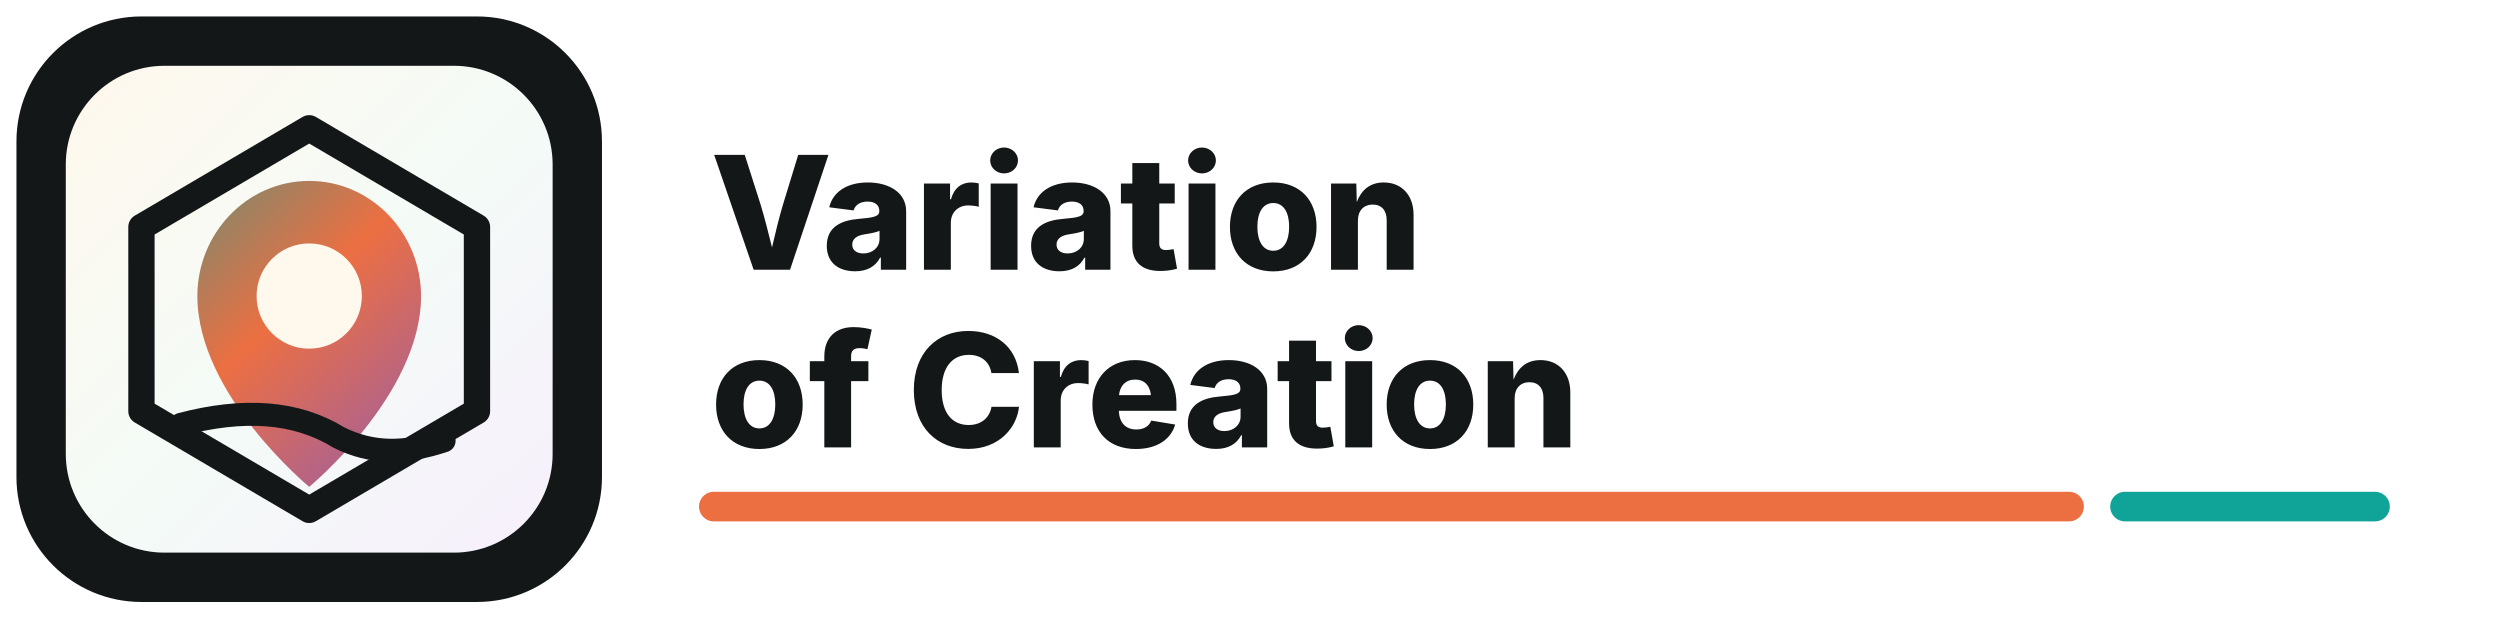
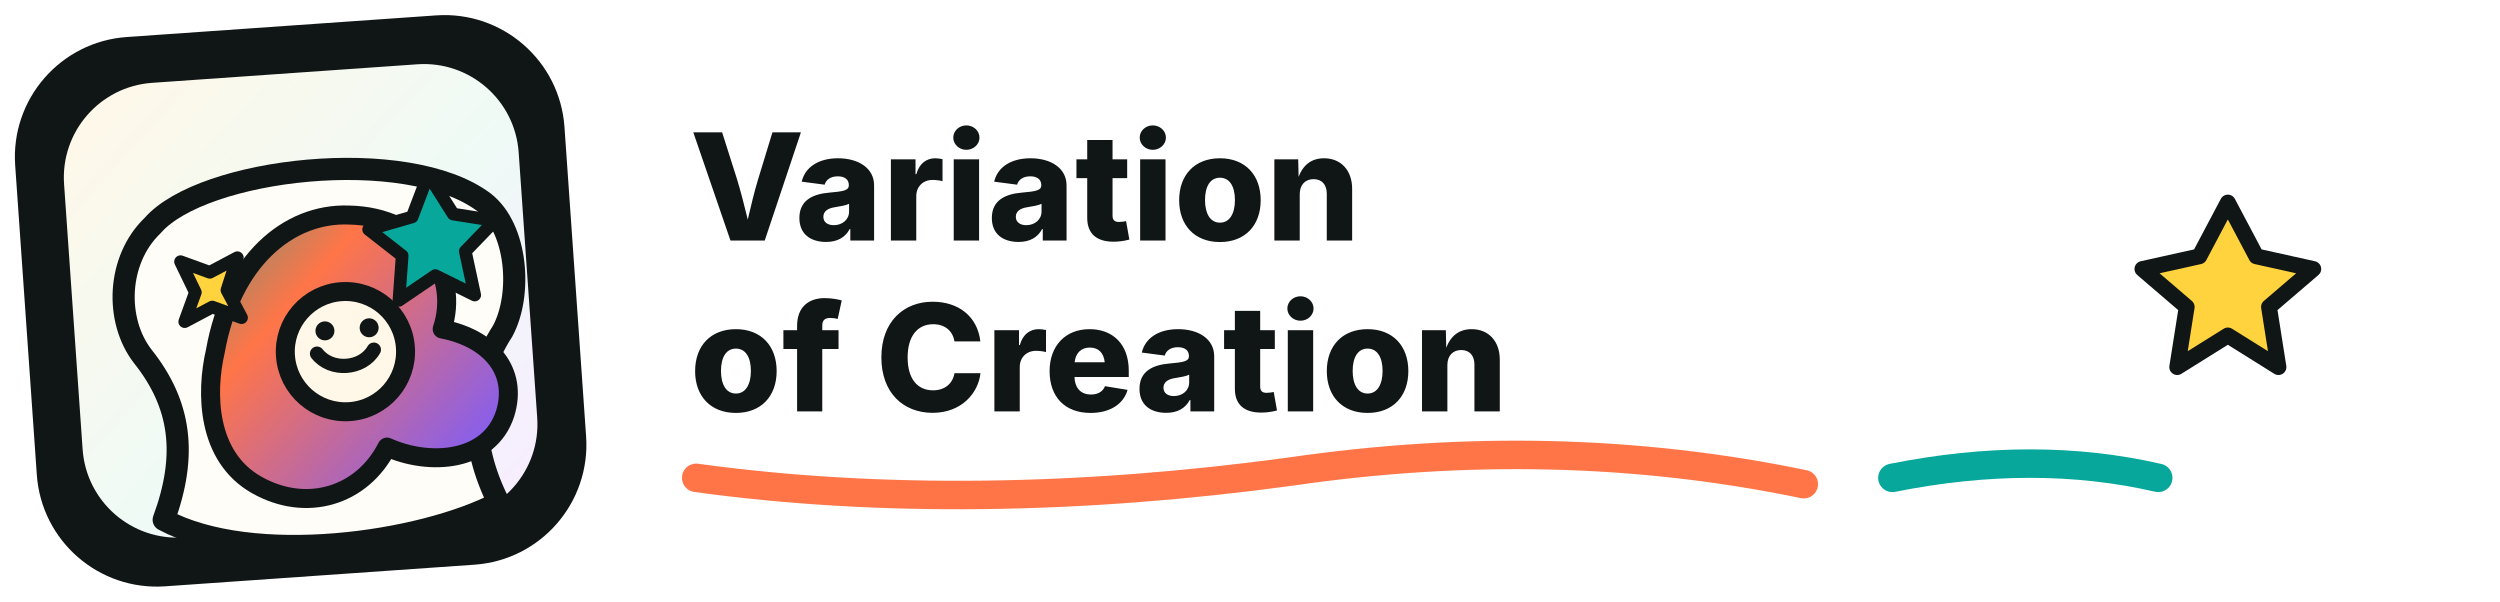
- <svg xmlns="http://www.w3.org/2000/svg" viewBox="0 0 760 190" role="img" aria-labelledby="title desc">
+ <svg xmlns="http://www.w3.org/2000/svg" viewBox="0 0 790 190" role="img" aria-labelledby="title desc">
  <defs>
-     <linearGradient id="voc-mark" x1="30" y1="24" x2="158" y2="162" gradientUnits="userSpaceOnUse">
-       <stop stop-color="#10a398" />
-       <stop offset=".48" stop-color="#ec6f42" />
-       <stop offset="1" stop-color="#7156d9" />
+     <linearGradient id="logo-paper" x1="28" y1="22" x2="166" y2="166" gradientUnits="userSpaceOnUse">
+       <stop stop-color="#fff8e8" />
+       <stop offset=".55" stop-color="#effaf6" />
+       <stop offset="1" stop-color="#f8ecff" />
    </linearGradient>
-     <linearGradient id="voc-soft" x1="22" y1="18" x2="176" y2="174" gradientUnits="userSpaceOnUse">
-       <stop stop-color="#fff8ed" />
-       <stop offset=".5" stop-color="#f4fbf7" />
-       <stop offset="1" stop-color="#f7eefc" />
+     <linearGradient id="logo-pop" x1="49" y1="43" x2="154" y2="150" gradientUnits="userSpaceOnUse">
+       <stop stop-color="#08a79b" />
+       <stop offset=".45" stop-color="#ff7548" />
+       <stop offset="1" stop-color="#7a5cff" />
    </linearGradient>
  </defs>
-   <rect x="5" y="5" width="178" height="178" rx="38" fill="#131718" />
-   <rect x="20" y="20" width="148" height="148" rx="30" fill="url(#voc-soft)" />
-   <path d="M94 39 145 69v56l-51 30-51-30V69l51-30Z" fill="none" stroke="#131718" stroke-width="8" stroke-linejoin="round" />
-   <path d="M94 55c19 0 34 16 34 35 0 30-34 58-34 58S60 120 60 90c0-19 15-35 34-35Z" fill="url(#voc-mark)" />
-   <circle cx="94" cy="90" r="16" fill="#fff8ed" />
-   <path d="M55 129c19-5 35-4 48 4 10 5 20 5 32 1" fill="none" stroke="#131718" stroke-width="7" stroke-linecap="round" />
-   <text x="216" y="82" fill="#131718" font-family="Inter, Arial, sans-serif" font-size="48" font-weight="800">Variation</text>
-   <text x="216" y="136" fill="#131718" font-family="Inter, Arial, sans-serif" font-size="48" font-weight="800">of Creation</text>
-   <path d="M217 154h412" stroke="#ec6f42" stroke-width="9" stroke-linecap="round" />
-   <path d="M646 154h76" stroke="#10a398" stroke-width="9" stroke-linecap="round" />
+   <g transform="rotate(-4 96 95)">
+     <rect x="8" y="8" width="174" height="174" rx="38" fill="#101515" />
+     <rect x="23" y="23" width="144" height="144" rx="30" fill="url(#logo-paper)" />
+     <path d="M50 68c17-17 82-20 105 0 10 9 10 30 3 41-12 16-13 35-5 54-25 11-79 15-106-2 9-20 8-36-3-52-8-12-6-31 6-41Z" fill="#fffdf8" stroke="#101515" stroke-width="7" stroke-linejoin="round" />
+     <path d="M67 109c7-28 26-42 45-40 23 2 34 21 27 38 15 4 23 15 18 28-6 15-25 15-38 8-9 15-27 19-42 9-15-10-14-30-10-43Z" fill="url(#logo-pop)" stroke="#101515" stroke-width="6" stroke-linejoin="round" />
+     <circle cx="108" cy="112" r="19" fill="#fff8e8" stroke="#101515" stroke-width="6" />
+     <path d="M99 112c4 6 14 6 18 0" fill="none" stroke="#101515" stroke-width="4.5" stroke-linecap="round" />
+     <circle cx="102" cy="105" r="3" fill="#101515" />
+     <circle cx="116" cy="105" r="3" fill="#101515" />
+     <path d="M58 80 67 84 76 80 72 90 76 99 67 95 58 99 62 90Z" fill="#ffd33d" stroke="#101515" stroke-width="4" stroke-linejoin="round" />
+     <path d="M138 58 145 71 158 74 148 83 150 97 138 90 126 97 128 83 118 74 132 71Z" fill="#08a79b" stroke="#101515" stroke-width="4" stroke-linejoin="round" />
+   </g>
+   <text x="218" y="76" fill="#101515" font-family="Trebuchet MS, Inter, Arial, sans-serif" font-size="47" font-weight="800">Variation</text>
+   <text x="218" y="130" fill="#101515" font-family="Trebuchet MS, Inter, Arial, sans-serif" font-size="47" font-weight="800">of Creation</text>
+   <path d="M220 151c58 8 122 7 188-2 55-8 109-7 162 4" fill="none" stroke="#ff7548" stroke-width="9" stroke-linecap="round" />
+   <path d="M598 151c30-6 58-6 84 0" fill="none" stroke="#08a79b" stroke-width="9" stroke-linecap="round" />
+   <path d="M704 64 713 81 731 85 717 97 720 116 704 106 688 116 691 97 677 85 695 81Z" fill="#ffd33d" stroke="#101515" stroke-width="5" stroke-linejoin="round" />
</svg>
